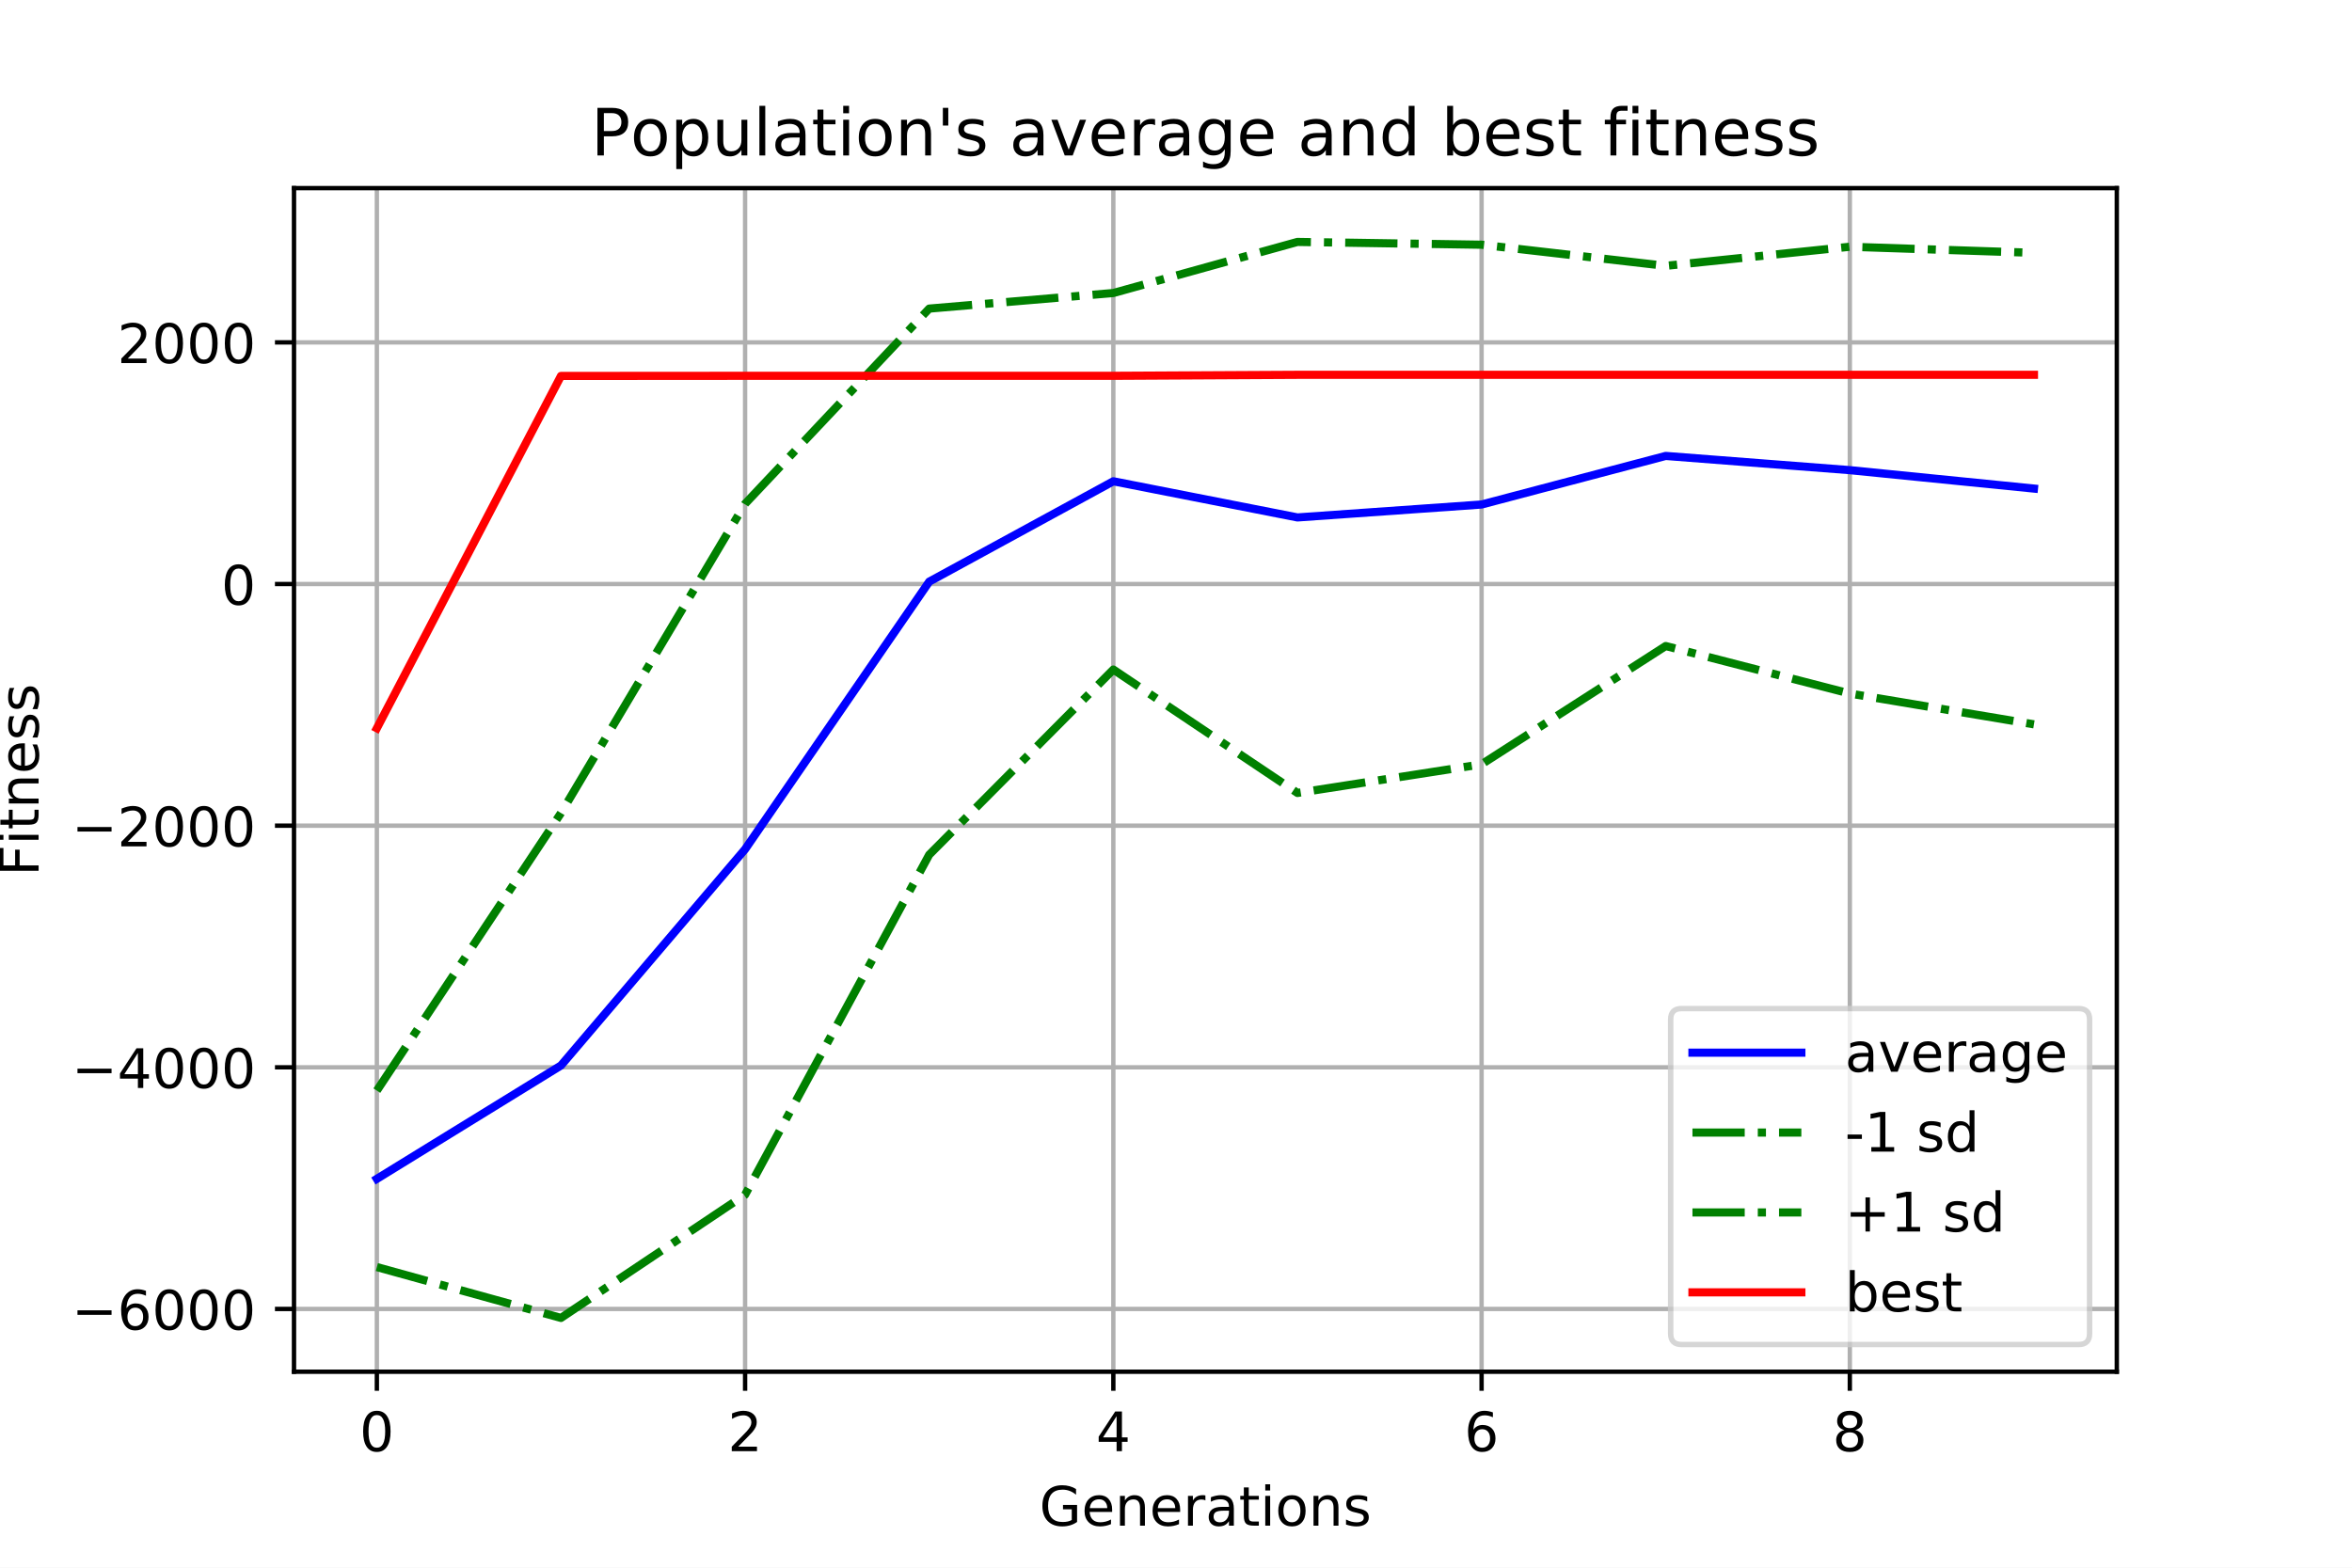
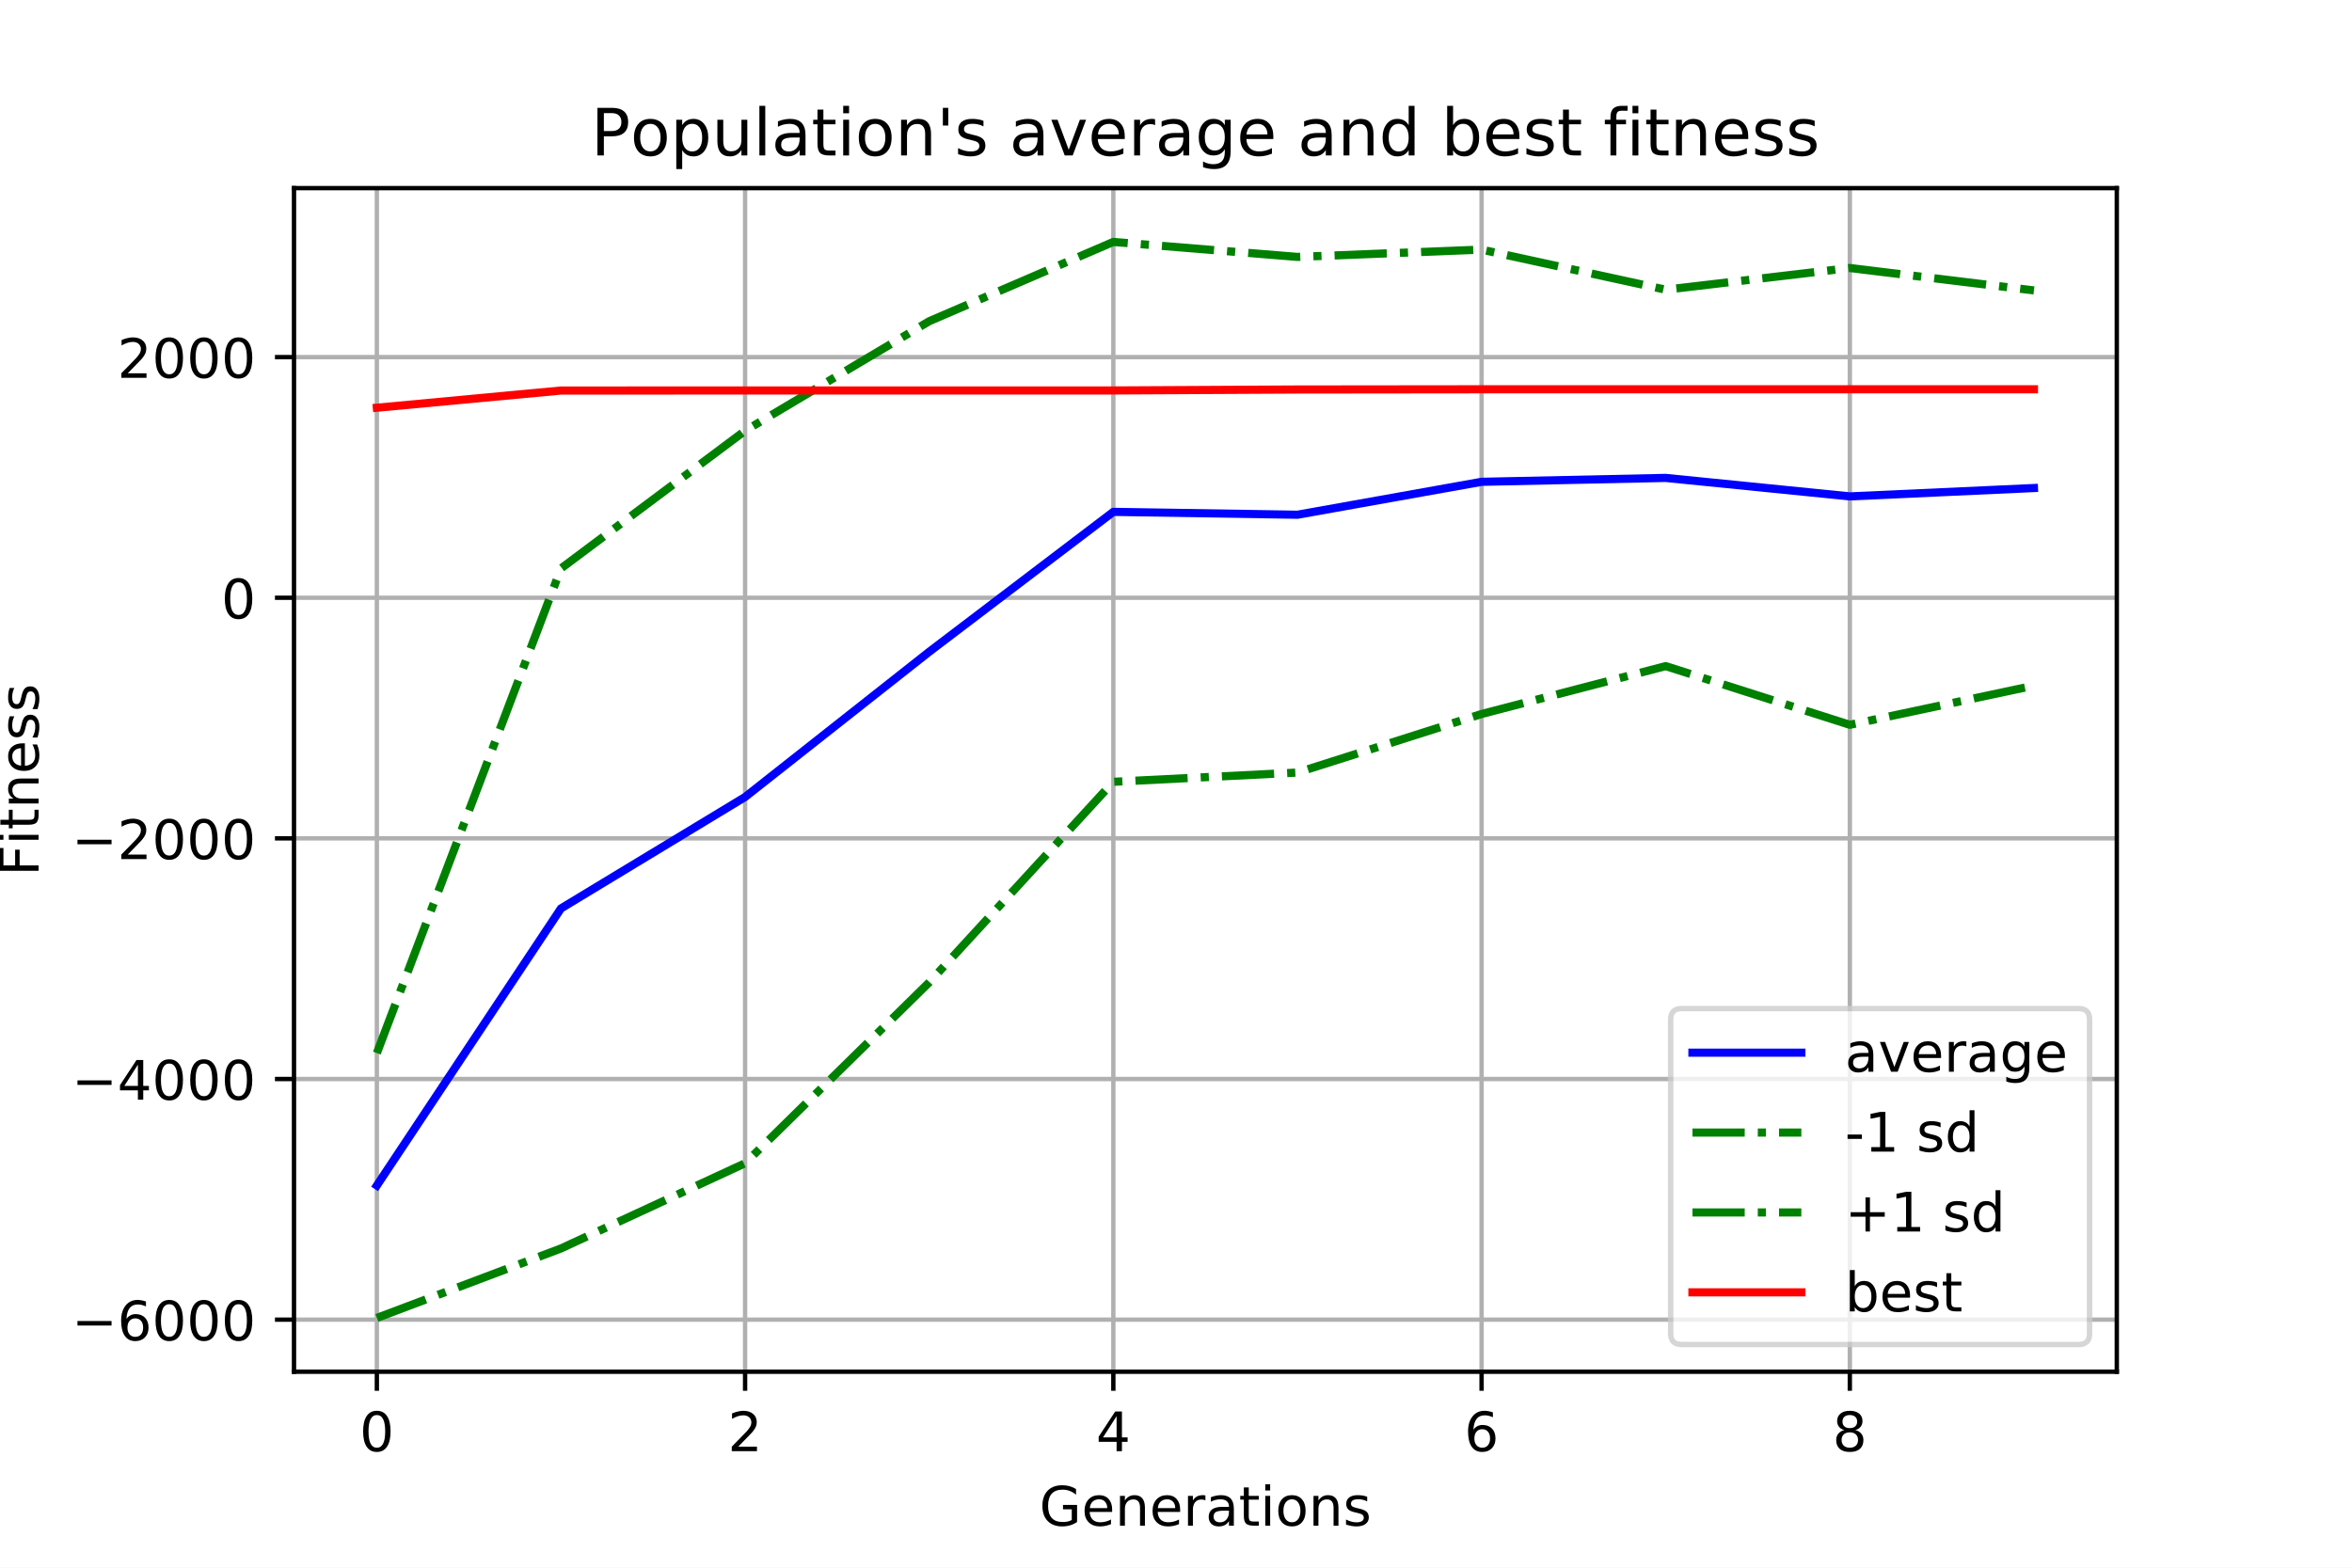
<svg xmlns="http://www.w3.org/2000/svg" xmlns:xlink="http://www.w3.org/1999/xlink" height="288pt" version="1.1" viewBox="0 0 432 288" width="432pt">
  <defs>
    <style type="text/css">
*{stroke-linecap:butt;stroke-linejoin:round;}
  </style>
  </defs>
  <g id="figure_1">
    <g id="patch_1">
      <path d="M 0 288  L 432 288  L 432 0  L 0 0  z " style="fill:#ffffff;" />
    </g>
    <g id="axes_1">
      <g id="patch_2">
        <path d="M 54 252  L 388.8 252  L 388.8 34.56  L 54 34.56  z " style="fill:#ffffff;" />
      </g>
      <g id="matplotlib.axis_1">
        <g id="xtick_1">
          <g id="line2d_1">
-             <path clip-path="url(#pffcc5af606)" d="M 69.218 252  L 69.218 34.56  " style="fill:none;stroke:#b0b0b0;stroke-linecap:square;stroke-width:0.8;" />
+             <path clip-path="url(#ped96dda144)" d="M 69.218 252  L 69.218 34.56  " style="fill:none;stroke:#b0b0b0;stroke-linecap:square;stroke-width:0.8;" />
          </g>
          <g id="line2d_2">
            <defs>
-               <path d="M 0 0  L 0 3.5  " id="mac4a4678a1" style="stroke:#000000;stroke-width:0.8;" />
-             </defs>
-             <g>
-               <use style="stroke:#000000;stroke-width:0.8;" x="69.218" xlink:href="#mac4a4678a1" y="252" />
+               <path d="M 0 0  L 0 3.5  " id="mee5968c469" style="stroke:#000000;stroke-width:0.8;" />
+             </defs>
+             <g>
+               <use style="stroke:#000000;stroke-width:0.8;" x="69.218" xlink:href="#mee5968c469" y="252" />
            </g>
          </g>
          <g id="text_1">
            <defs>
              <path d="M 31.781 66.406  Q 24.172 66.406 20.328 58.906  Q 16.5 51.422 16.5 36.375  Q 16.5 21.391 20.328 13.891  Q 24.172 6.391 31.781 6.391  Q 39.453 6.391 43.281 13.891  Q 47.125 21.391 47.125 36.375  Q 47.125 51.422 43.281 58.906  Q 39.453 66.406 31.781 66.406  z M 31.781 74.219  Q 44.047 74.219 50.516 64.516  Q 56.984 54.828 56.984 36.375  Q 56.984 17.969 50.516 8.266  Q 44.047 -1.422 31.781 -1.422  Q 19.531 -1.422 13.062 8.266  Q 6.594 17.969 6.594 36.375  Q 6.594 54.828 13.062 64.516  Q 19.531 74.219 31.781 74.219  z " id="DejaVuSans-30" />
            </defs>
            <g transform="translate(66.03693 266.5984)scale(0.1 -0.1)">
              <use xlink:href="#DejaVuSans-30" />
            </g>
          </g>
        </g>
        <g id="xtick_2">
          <g id="line2d_3">
-             <path clip-path="url(#pffcc5af606)" d="M 136.855 252  L 136.855 34.56  " style="fill:none;stroke:#b0b0b0;stroke-linecap:square;stroke-width:0.8;" />
+             <path clip-path="url(#ped96dda144)" d="M 136.855 252  L 136.855 34.56  " style="fill:none;stroke:#b0b0b0;stroke-linecap:square;stroke-width:0.8;" />
          </g>
          <g id="line2d_4">
            <g>
-               <use style="stroke:#000000;stroke-width:0.8;" x="136.855" xlink:href="#mac4a4678a1" y="252" />
+               <use style="stroke:#000000;stroke-width:0.8;" x="136.855" xlink:href="#mee5968c469" y="252" />
            </g>
          </g>
          <g id="text_2">
            <defs>
              <path d="M 19.188 8.297  L 53.609 8.297  L 53.609 0  L 7.328 0  L 7.328 8.297  Q 12.938 14.109 22.625 23.891  Q 32.328 33.688 34.812 36.531  Q 39.547 41.844 41.422 45.531  Q 43.312 49.219 43.312 52.781  Q 43.312 58.594 39.234 62.25  Q 35.156 65.922 28.609 65.922  Q 23.969 65.922 18.812 64.312  Q 13.672 62.703 7.812 59.422  L 7.812 69.391  Q 13.766 71.781 18.938 73  Q 24.125 74.219 28.422 74.219  Q 39.75 74.219 46.484 68.547  Q 53.219 62.891 53.219 53.422  Q 53.219 48.922 51.531 44.891  Q 49.859 40.875 45.406 35.406  Q 44.188 33.984 37.641 27.219  Q 31.109 20.453 19.188 8.297  z " id="DejaVuSans-32" />
            </defs>
            <g transform="translate(133.6733 266.5984)scale(0.1 -0.1)">
              <use xlink:href="#DejaVuSans-32" />
            </g>
          </g>
        </g>
        <g id="xtick_3">
          <g id="line2d_5">
-             <path clip-path="url(#pffcc5af606)" d="M 204.491 252  L 204.491 34.56  " style="fill:none;stroke:#b0b0b0;stroke-linecap:square;stroke-width:0.8;" />
+             <path clip-path="url(#ped96dda144)" d="M 204.491 252  L 204.491 34.56  " style="fill:none;stroke:#b0b0b0;stroke-linecap:square;stroke-width:0.8;" />
          </g>
          <g id="line2d_6">
            <g>
-               <use style="stroke:#000000;stroke-width:0.8;" x="204.491" xlink:href="#mac4a4678a1" y="252" />
+               <use style="stroke:#000000;stroke-width:0.8;" x="204.491" xlink:href="#mee5968c469" y="252" />
            </g>
          </g>
          <g id="text_3">
            <defs>
              <path d="M 37.797 64.312  L 12.891 25.391  L 37.797 25.391  z M 35.203 72.906  L 47.609 72.906  L 47.609 25.391  L 58.016 25.391  L 58.016 17.188  L 47.609 17.188  L 47.609 0  L 37.797 0  L 37.797 17.188  L 4.891 17.188  L 4.891 26.703  z " id="DejaVuSans-34" />
            </defs>
            <g transform="translate(201.3097 266.5984)scale(0.1 -0.1)">
              <use xlink:href="#DejaVuSans-34" />
            </g>
          </g>
        </g>
        <g id="xtick_4">
          <g id="line2d_7">
-             <path clip-path="url(#pffcc5af606)" d="M 272.127 252  L 272.127 34.56  " style="fill:none;stroke:#b0b0b0;stroke-linecap:square;stroke-width:0.8;" />
+             <path clip-path="url(#ped96dda144)" d="M 272.127 252  L 272.127 34.56  " style="fill:none;stroke:#b0b0b0;stroke-linecap:square;stroke-width:0.8;" />
          </g>
          <g id="line2d_8">
            <g>
-               <use style="stroke:#000000;stroke-width:0.8;" x="272.127" xlink:href="#mac4a4678a1" y="252" />
+               <use style="stroke:#000000;stroke-width:0.8;" x="272.127" xlink:href="#mee5968c469" y="252" />
            </g>
          </g>
          <g id="text_4">
            <defs>
              <path d="M 33.016 40.375  Q 26.375 40.375 22.484 35.828  Q 18.609 31.297 18.609 23.391  Q 18.609 15.531 22.484 10.953  Q 26.375 6.391 33.016 6.391  Q 39.656 6.391 43.531 10.953  Q 47.406 15.531 47.406 23.391  Q 47.406 31.297 43.531 35.828  Q 39.656 40.375 33.016 40.375  z M 52.594 71.297  L 52.594 62.312  Q 48.875 64.062 45.094 64.984  Q 41.312 65.922 37.594 65.922  Q 27.828 65.922 22.672 59.328  Q 17.531 52.734 16.797 39.406  Q 19.672 43.656 24.016 45.922  Q 28.375 48.188 33.594 48.188  Q 44.578 48.188 50.953 41.516  Q 57.328 34.859 57.328 23.391  Q 57.328 12.156 50.688 5.359  Q 44.047 -1.422 33.016 -1.422  Q 20.359 -1.422 13.672 8.266  Q 6.984 17.969 6.984 36.375  Q 6.984 53.656 15.188 63.938  Q 23.391 74.219 37.203 74.219  Q 40.922 74.219 44.703 73.484  Q 48.484 72.75 52.594 71.297  z " id="DejaVuSans-36" />
            </defs>
            <g transform="translate(268.946 266.5984)scale(0.1 -0.1)">
              <use xlink:href="#DejaVuSans-36" />
            </g>
          </g>
        </g>
        <g id="xtick_5">
          <g id="line2d_9">
-             <path clip-path="url(#pffcc5af606)" d="M 339.764 252  L 339.764 34.56  " style="fill:none;stroke:#b0b0b0;stroke-linecap:square;stroke-width:0.8;" />
+             <path clip-path="url(#ped96dda144)" d="M 339.764 252  L 339.764 34.56  " style="fill:none;stroke:#b0b0b0;stroke-linecap:square;stroke-width:0.8;" />
          </g>
          <g id="line2d_10">
            <g>
-               <use style="stroke:#000000;stroke-width:0.8;" x="339.764" xlink:href="#mac4a4678a1" y="252" />
+               <use style="stroke:#000000;stroke-width:0.8;" x="339.764" xlink:href="#mee5968c469" y="252" />
            </g>
          </g>
          <g id="text_5">
            <defs>
              <path d="M 31.781 34.625  Q 24.75 34.625 20.719 30.859  Q 16.703 27.094 16.703 20.516  Q 16.703 13.922 20.719 10.156  Q 24.75 6.391 31.781 6.391  Q 38.812 6.391 42.859 10.172  Q 46.922 13.969 46.922 20.516  Q 46.922 27.094 42.891 30.859  Q 38.875 34.625 31.781 34.625  z M 21.922 38.812  Q 15.578 40.375 12.031 44.719  Q 8.5 49.078 8.5 55.328  Q 8.5 64.062 14.719 69.141  Q 20.953 74.219 31.781 74.219  Q 42.672 74.219 48.875 69.141  Q 55.078 64.062 55.078 55.328  Q 55.078 49.078 51.531 44.719  Q 48 40.375 41.703 38.812  Q 48.828 37.156 52.797 32.312  Q 56.781 27.484 56.781 20.516  Q 56.781 9.906 50.312 4.234  Q 43.844 -1.422 31.781 -1.422  Q 19.734 -1.422 13.25 4.234  Q 6.781 9.906 6.781 20.516  Q 6.781 27.484 10.781 32.312  Q 14.797 37.156 21.922 38.812  z M 18.312 54.391  Q 18.312 48.734 21.844 45.562  Q 25.391 42.391 31.781 42.391  Q 38.141 42.391 41.719 45.562  Q 45.312 48.734 45.312 54.391  Q 45.312 60.062 41.719 63.234  Q 38.141 66.406 31.781 66.406  Q 25.391 66.406 21.844 63.234  Q 18.312 60.062 18.312 54.391  z " id="DejaVuSans-38" />
            </defs>
            <g transform="translate(336.5824 266.5984)scale(0.1 -0.1)">
              <use xlink:href="#DejaVuSans-38" />
            </g>
          </g>
        </g>
        <g id="text_6">
          <defs>
            <path d="M 59.516 10.406  L 59.516 29.984  L 43.406 29.984  L 43.406 38.094  L 69.281 38.094  L 69.281 6.781  Q 63.578 2.734 56.688 0.656  Q 49.812 -1.422 42 -1.422  Q 24.906 -1.422 15.25 8.562  Q 5.609 18.562 5.609 36.375  Q 5.609 54.25 15.25 64.234  Q 24.906 74.219 42 74.219  Q 49.125 74.219 55.547 72.453  Q 61.969 70.703 67.391 67.281  L 67.391 56.781  Q 61.922 61.422 55.766 63.766  Q 49.609 66.109 42.828 66.109  Q 29.438 66.109 22.719 58.641  Q 16.016 51.172 16.016 36.375  Q 16.016 21.625 22.719 14.156  Q 29.438 6.688 42.828 6.688  Q 48.047 6.688 52.141 7.594  Q 56.25 8.5 59.516 10.406  z " id="DejaVuSans-47" />
            <path d="M 56.203 29.594  L 56.203 25.203  L 14.891 25.203  Q 15.484 15.922 20.484 11.062  Q 25.484 6.203 34.422 6.203  Q 39.594 6.203 44.453 7.469  Q 49.312 8.734 54.109 11.281  L 54.109 2.781  Q 49.266 0.734 44.188 -0.344  Q 39.109 -1.422 33.891 -1.422  Q 20.797 -1.422 13.156 6.188  Q 5.516 13.812 5.516 26.812  Q 5.516 40.234 12.766 48.109  Q 20.016 56 32.328 56  Q 43.359 56 49.781 48.891  Q 56.203 41.797 56.203 29.594  z M 47.219 32.234  Q 47.125 39.594 43.094 43.984  Q 39.062 48.391 32.422 48.391  Q 24.906 48.391 20.391 44.141  Q 15.875 39.891 15.188 32.172  z " id="DejaVuSans-65" />
            <path d="M 54.891 33.016  L 54.891 0  L 45.906 0  L 45.906 32.719  Q 45.906 40.484 42.875 44.328  Q 39.844 48.188 33.797 48.188  Q 26.516 48.188 22.312 43.547  Q 18.109 38.922 18.109 30.906  L 18.109 0  L 9.078 0  L 9.078 54.688  L 18.109 54.688  L 18.109 46.188  Q 21.344 51.125 25.703 53.562  Q 30.078 56 35.797 56  Q 45.219 56 50.047 50.172  Q 54.891 44.344 54.891 33.016  z " id="DejaVuSans-6e" />
            <path d="M 41.109 46.297  Q 39.594 47.172 37.812 47.578  Q 36.031 48 33.891 48  Q 26.266 48 22.188 43.047  Q 18.109 38.094 18.109 28.812  L 18.109 0  L 9.078 0  L 9.078 54.688  L 18.109 54.688  L 18.109 46.188  Q 20.953 51.172 25.484 53.578  Q 30.031 56 36.531 56  Q 37.453 56 38.578 55.875  Q 39.703 55.766 41.062 55.516  z " id="DejaVuSans-72" />
            <path d="M 34.281 27.484  Q 23.391 27.484 19.188 25  Q 14.984 22.516 14.984 16.5  Q 14.984 11.719 18.141 8.906  Q 21.297 6.109 26.703 6.109  Q 34.188 6.109 38.703 11.406  Q 43.219 16.703 43.219 25.484  L 43.219 27.484  z M 52.203 31.203  L 52.203 0  L 43.219 0  L 43.219 8.297  Q 40.141 3.328 35.547 0.953  Q 30.953 -1.422 24.312 -1.422  Q 15.922 -1.422 10.953 3.297  Q 6 8.016 6 15.922  Q 6 25.141 12.172 29.828  Q 18.359 34.516 30.609 34.516  L 43.219 34.516  L 43.219 35.406  Q 43.219 41.609 39.141 45  Q 35.062 48.391 27.688 48.391  Q 23 48.391 18.547 47.266  Q 14.109 46.141 10.016 43.891  L 10.016 52.203  Q 14.938 54.109 19.578 55.047  Q 24.219 56 28.609 56  Q 40.484 56 46.344 49.844  Q 52.203 43.703 52.203 31.203  z " id="DejaVuSans-61" />
            <path d="M 18.312 70.219  L 18.312 54.688  L 36.812 54.688  L 36.812 47.703  L 18.312 47.703  L 18.312 18.016  Q 18.312 11.328 20.141 9.422  Q 21.969 7.516 27.594 7.516  L 36.812 7.516  L 36.812 0  L 27.594 0  Q 17.188 0 13.234 3.875  Q 9.281 7.766 9.281 18.016  L 9.281 47.703  L 2.688 47.703  L 2.688 54.688  L 9.281 54.688  L 9.281 70.219  z " id="DejaVuSans-74" />
            <path d="M 9.422 54.688  L 18.406 54.688  L 18.406 0  L 9.422 0  z M 9.422 75.984  L 18.406 75.984  L 18.406 64.594  L 9.422 64.594  z " id="DejaVuSans-69" />
            <path d="M 30.609 48.391  Q 23.391 48.391 19.188 42.75  Q 14.984 37.109 14.984 27.297  Q 14.984 17.484 19.156 11.844  Q 23.344 6.203 30.609 6.203  Q 37.797 6.203 41.984 11.859  Q 46.188 17.531 46.188 27.297  Q 46.188 37.016 41.984 42.703  Q 37.797 48.391 30.609 48.391  z M 30.609 56  Q 42.328 56 49.016 48.375  Q 55.719 40.766 55.719 27.297  Q 55.719 13.875 49.016 6.219  Q 42.328 -1.422 30.609 -1.422  Q 18.844 -1.422 12.172 6.219  Q 5.516 13.875 5.516 27.297  Q 5.516 40.766 12.172 48.375  Q 18.844 56 30.609 56  z " id="DejaVuSans-6f" />
            <path d="M 44.281 53.078  L 44.281 44.578  Q 40.484 46.531 36.375 47.5  Q 32.281 48.484 27.875 48.484  Q 21.188 48.484 17.844 46.438  Q 14.5 44.391 14.5 40.281  Q 14.5 37.156 16.891 35.375  Q 19.281 33.594 26.516 31.984  L 29.594 31.297  Q 39.156 29.25 43.188 25.516  Q 47.219 21.781 47.219 15.094  Q 47.219 7.469 41.188 3.016  Q 35.156 -1.422 24.609 -1.422  Q 20.219 -1.422 15.453 -0.562  Q 10.688 0.297 5.422 2  L 5.422 11.281  Q 10.406 8.688 15.234 7.391  Q 20.062 6.109 24.812 6.109  Q 31.156 6.109 34.562 8.281  Q 37.984 10.453 37.984 14.406  Q 37.984 18.062 35.516 20.016  Q 33.062 21.969 24.703 23.781  L 21.578 24.516  Q 13.234 26.266 9.516 29.906  Q 5.812 33.547 5.812 39.891  Q 5.812 47.609 11.281 51.797  Q 16.75 56 26.812 56  Q 31.781 56 36.172 55.266  Q 40.578 54.547 44.281 53.078  z " id="DejaVuSans-73" />
          </defs>
          <g transform="translate(190.9023 280.2766)scale(0.1 -0.1)">
            <use xlink:href="#DejaVuSans-47" />
            <use x="77.49" xlink:href="#DejaVuSans-65" />
            <use x="139.014" xlink:href="#DejaVuSans-6e" />
            <use x="202.393" xlink:href="#DejaVuSans-65" />
            <use x="263.916" xlink:href="#DejaVuSans-72" />
            <use x="305.029" xlink:href="#DejaVuSans-61" />
            <use x="366.309" xlink:href="#DejaVuSans-74" />
            <use x="405.518" xlink:href="#DejaVuSans-69" />
            <use x="433.301" xlink:href="#DejaVuSans-6f" />
            <use x="494.482" xlink:href="#DejaVuSans-6e" />
            <use x="557.861" xlink:href="#DejaVuSans-73" />
          </g>
        </g>
      </g>
      <g id="matplotlib.axis_2">
        <g id="ytick_1">
          <g id="line2d_11">
-             <path clip-path="url(#pffcc5af606)" d="M 54 240.469  L 388.8 240.469  " style="fill:none;stroke:#b0b0b0;stroke-linecap:square;stroke-width:0.8;" />
+             <path clip-path="url(#ped96dda144)" d="M 54 242.435  L 388.8 242.435  " style="fill:none;stroke:#b0b0b0;stroke-linecap:square;stroke-width:0.8;" />
          </g>
          <g id="line2d_12">
            <defs>
-               <path d="M 0 0  L -3.5 0  " id="m76052aff57" style="stroke:#000000;stroke-width:0.8;" />
-             </defs>
-             <g>
-               <use style="stroke:#000000;stroke-width:0.8;" x="54" xlink:href="#m76052aff57" y="240.469" />
+               <path d="M 0 0  L -3.5 0  " id="m0a914fc0c6" style="stroke:#000000;stroke-width:0.8;" />
+             </defs>
+             <g>
+               <use style="stroke:#000000;stroke-width:0.8;" x="54" xlink:href="#m0a914fc0c6" y="242.435" />
            </g>
          </g>
          <g id="text_7">
            <defs>
              <path d="M 10.594 35.5  L 73.188 35.5  L 73.188 27.203  L 10.594 27.203  z " id="DejaVuSans-2212" />
            </defs>
-             <g transform="translate(13.17031 244.2683)scale(0.1 -0.1)">
+             <g transform="translate(13.17031 246.2339)scale(0.1 -0.1)">
              <use xlink:href="#DejaVuSans-2212" />
              <use x="83.789" xlink:href="#DejaVuSans-36" />
              <use x="147.412" xlink:href="#DejaVuSans-30" />
              <use x="211.035" xlink:href="#DejaVuSans-30" />
              <use x="274.658" xlink:href="#DejaVuSans-30" />
            </g>
          </g>
        </g>
        <g id="ytick_2">
          <g id="line2d_13">
-             <path clip-path="url(#pffcc5af606)" d="M 54 196.076  L 388.8 196.076  " style="fill:none;stroke:#b0b0b0;stroke-linecap:square;stroke-width:0.8;" />
+             <path clip-path="url(#ped96dda144)" d="M 54 198.227  L 388.8 198.227  " style="fill:none;stroke:#b0b0b0;stroke-linecap:square;stroke-width:0.8;" />
          </g>
          <g id="line2d_14">
            <g>
-               <use style="stroke:#000000;stroke-width:0.8;" x="54" xlink:href="#m76052aff57" y="196.076" />
+               <use style="stroke:#000000;stroke-width:0.8;" x="54" xlink:href="#m0a914fc0c6" y="198.227" />
            </g>
          </g>
          <g id="text_8">
-             <g transform="translate(13.17031 199.8755)scale(0.1 -0.1)">
+             <g transform="translate(13.17031 202.0262)scale(0.1 -0.1)">
              <use xlink:href="#DejaVuSans-2212" />
              <use x="83.789" xlink:href="#DejaVuSans-34" />
              <use x="147.412" xlink:href="#DejaVuSans-30" />
              <use x="211.035" xlink:href="#DejaVuSans-30" />
              <use x="274.658" xlink:href="#DejaVuSans-30" />
            </g>
          </g>
        </g>
        <g id="ytick_3">
          <g id="line2d_15">
-             <path clip-path="url(#pffcc5af606)" d="M 54 151.684  L 388.8 151.684  " style="fill:none;stroke:#b0b0b0;stroke-linecap:square;stroke-width:0.8;" />
+             <path clip-path="url(#ped96dda144)" d="M 54 154.019  L 388.8 154.019  " style="fill:none;stroke:#b0b0b0;stroke-linecap:square;stroke-width:0.8;" />
          </g>
          <g id="line2d_16">
            <g>
-               <use style="stroke:#000000;stroke-width:0.8;" x="54" xlink:href="#m76052aff57" y="151.684" />
+               <use style="stroke:#000000;stroke-width:0.8;" x="54" xlink:href="#m0a914fc0c6" y="154.019" />
            </g>
          </g>
          <g id="text_9">
-             <g transform="translate(13.17031 155.4828)scale(0.1 -0.1)">
+             <g transform="translate(13.17031 157.8185)scale(0.1 -0.1)">
              <use xlink:href="#DejaVuSans-2212" />
              <use x="83.789" xlink:href="#DejaVuSans-32" />
              <use x="147.412" xlink:href="#DejaVuSans-30" />
              <use x="211.035" xlink:href="#DejaVuSans-30" />
              <use x="274.658" xlink:href="#DejaVuSans-30" />
            </g>
          </g>
        </g>
        <g id="ytick_4">
          <g id="line2d_17">
-             <path clip-path="url(#pffcc5af606)" d="M 54 107.291  L 388.8 107.291  " style="fill:none;stroke:#b0b0b0;stroke-linecap:square;stroke-width:0.8;" />
+             <path clip-path="url(#ped96dda144)" d="M 54 109.812  L 388.8 109.812  " style="fill:none;stroke:#b0b0b0;stroke-linecap:square;stroke-width:0.8;" />
          </g>
          <g id="line2d_18">
            <g>
-               <use style="stroke:#000000;stroke-width:0.8;" x="54" xlink:href="#m76052aff57" y="107.291" />
+               <use style="stroke:#000000;stroke-width:0.8;" x="54" xlink:href="#m0a914fc0c6" y="109.812" />
            </g>
          </g>
          <g id="text_10">
-             <g transform="translate(40.6375 111.09)scale(0.1 -0.1)">
+             <g transform="translate(40.6375 113.6109)scale(0.1 -0.1)">
              <use xlink:href="#DejaVuSans-30" />
            </g>
          </g>
        </g>
        <g id="ytick_5">
          <g id="line2d_19">
-             <path clip-path="url(#pffcc5af606)" d="M 54 62.898  L 388.8 62.898  " style="fill:none;stroke:#b0b0b0;stroke-linecap:square;stroke-width:0.8;" />
+             <path clip-path="url(#ped96dda144)" d="M 54 65.604  L 388.8 65.604  " style="fill:none;stroke:#b0b0b0;stroke-linecap:square;stroke-width:0.8;" />
          </g>
          <g id="line2d_20">
            <g>
-               <use style="stroke:#000000;stroke-width:0.8;" x="54" xlink:href="#m76052aff57" y="62.898" />
+               <use style="stroke:#000000;stroke-width:0.8;" x="54" xlink:href="#m0a914fc0c6" y="65.604" />
            </g>
          </g>
          <g id="text_11">
-             <g transform="translate(21.55 66.6972)scale(0.1 -0.1)">
+             <g transform="translate(21.55 69.40323)scale(0.1 -0.1)">
              <use xlink:href="#DejaVuSans-32" />
              <use x="63.623" xlink:href="#DejaVuSans-30" />
              <use x="127.246" xlink:href="#DejaVuSans-30" />
              <use x="190.869" xlink:href="#DejaVuSans-30" />
            </g>
          </g>
        </g>
        <g id="text_12">
          <defs>
            <path d="M 9.812 72.906  L 51.703 72.906  L 51.703 64.594  L 19.672 64.594  L 19.672 43.109  L 48.578 43.109  L 48.578 34.812  L 19.672 34.812  L 19.672 0  L 9.812 0  z " id="DejaVuSans-46" />
          </defs>
          <g transform="translate(7.090625 160.9542)rotate(-90)scale(0.1 -0.1)">
            <use xlink:href="#DejaVuSans-46" />
            <use x="57.41" xlink:href="#DejaVuSans-69" />
            <use x="85.193" xlink:href="#DejaVuSans-74" />
            <use x="124.402" xlink:href="#DejaVuSans-6e" />
            <use x="187.781" xlink:href="#DejaVuSans-65" />
            <use x="249.305" xlink:href="#DejaVuSans-73" />
            <use x="301.404" xlink:href="#DejaVuSans-73" />
          </g>
        </g>
      </g>
      <g id="line2d_21">
-         <path clip-path="url(#pffcc5af606)" d="M 69.218 216.566  L 103.036 195.742  L 136.855 156.012  L 170.673 106.855  L 204.491 88.416  L 238.309 95.059  L 272.127 92.684  L 305.945 83.759  L 339.764 86.371  L 373.582 89.757  " style="fill:none;stroke:#0000ff;stroke-linecap:square;stroke-width:1.5;" />
+         <path clip-path="url(#ped96dda144)" d="M 69.218 217.79  L 103.036 166.89  L 136.855 146.415  L 170.673 119.739  L 204.491 94.034  L 238.309 94.563  L 272.127 88.513  L 305.945 87.797  L 339.764 91.193  L 373.582 89.656  " style="fill:none;stroke:#0000ff;stroke-linecap:square;stroke-width:1.5;" />
      </g>
      <g id="line2d_22">
-         <path clip-path="url(#pffcc5af606)" d="M 69.218 232.774  L 103.036 242.116  L 136.855 219.479  L 170.673 157.018  L 204.491 123.002  L 238.309 145.674  L 272.127 140.41  L 305.945 118.682  L 339.764 127.412  L 373.582 133.07  " style="fill:none;stroke:#008000;stroke-dasharray:9.6,2.4,1.5,2.4;stroke-dashoffset:0;stroke-width:1.5;" />
+         <path clip-path="url(#ped96dda144)" d="M 69.218 242.116  L 103.036 229.353  L 136.855 213.701  L 170.673 180.47  L 204.491 143.625  L 238.309 141.927  L 272.127 131.17  L 305.945 122.372  L 339.764 133.152  L 373.582 125.96  " style="fill:none;stroke:#008000;stroke-dasharray:9.6,2.4,1.5,2.4;stroke-dashoffset:0;stroke-width:1.5;" />
      </g>
      <g id="line2d_23">
-         <path clip-path="url(#pffcc5af606)" d="M 69.218 200.358  L 103.036 149.368  L 136.855 92.545  L 170.673 56.692  L 204.491 53.829  L 238.309 44.444  L 272.127 44.957  L 305.945 48.837  L 339.764 45.33  L 373.582 46.444  " style="fill:none;stroke:#008000;stroke-dasharray:9.6,2.4,1.5,2.4;stroke-dashoffset:0;stroke-width:1.5;" />
+         <path clip-path="url(#ped96dda144)" d="M 69.218 193.463  L 103.036 104.427  L 136.855 79.13  L 170.673 59.009  L 204.491 44.444  L 238.309 47.198  L 272.127 45.856  L 305.945 53.221  L 339.764 49.233  L 373.582 53.353  " style="fill:none;stroke:#008000;stroke-dasharray:9.6,2.4,1.5,2.4;stroke-dashoffset:0;stroke-width:1.5;" />
      </g>
      <g id="line2d_24">
-         <path clip-path="url(#pffcc5af606)" d="M 69.218 133.789  L 103.036 69.065  L 136.855 69.042  L 170.673 69.042  L 204.491 69.042  L 238.309 68.859  L 272.127 68.859  L 305.945 68.859  L 339.764 68.859  L 373.582 68.859  " style="fill:none;stroke:#ff0000;stroke-linecap:square;stroke-width:1.5;" />
+         <path clip-path="url(#ped96dda144)" d="M 69.218 74.904  L 103.036 71.745  L 136.855 71.736  L 170.673 71.736  L 204.491 71.732  L 238.309 71.555  L 272.127 71.518  L 305.945 71.518  L 339.764 71.518  L 373.582 71.518  " style="fill:none;stroke:#ff0000;stroke-linecap:square;stroke-width:1.5;" />
      </g>
      <g id="patch_3">
        <path d="M 54 252  L 54 34.56  " style="fill:none;stroke:#000000;stroke-linecap:square;stroke-linejoin:miter;stroke-width:0.8;" />
      </g>
      <g id="patch_4">
        <path d="M 388.8 252  L 388.8 34.56  " style="fill:none;stroke:#000000;stroke-linecap:square;stroke-linejoin:miter;stroke-width:0.8;" />
      </g>
      <g id="patch_5">
        <path d="M 54 252  L 388.8 252  " style="fill:none;stroke:#000000;stroke-linecap:square;stroke-linejoin:miter;stroke-width:0.8;" />
      </g>
      <g id="patch_6">
        <path d="M 54 34.56  L 388.8 34.56  " style="fill:none;stroke:#000000;stroke-linecap:square;stroke-linejoin:miter;stroke-width:0.8;" />
      </g>
      <g id="text_13">
        <defs>
          <path d="M 19.672 64.797  L 19.672 37.406  L 32.078 37.406  Q 38.969 37.406 42.719 40.969  Q 46.484 44.531 46.484 51.125  Q 46.484 57.672 42.719 61.234  Q 38.969 64.797 32.078 64.797  z M 9.812 72.906  L 32.078 72.906  Q 44.344 72.906 50.609 67.359  Q 56.891 61.812 56.891 51.125  Q 56.891 40.328 50.609 34.812  Q 44.344 29.297 32.078 29.297  L 19.672 29.297  L 19.672 0  L 9.812 0  z " id="DejaVuSans-50" />
          <path d="M 18.109 8.203  L 18.109 -20.797  L 9.078 -20.797  L 9.078 54.688  L 18.109 54.688  L 18.109 46.391  Q 20.953 51.266 25.266 53.625  Q 29.594 56 35.594 56  Q 45.562 56 51.781 48.094  Q 58.016 40.188 58.016 27.297  Q 58.016 14.406 51.781 6.484  Q 45.562 -1.422 35.594 -1.422  Q 29.594 -1.422 25.266 0.953  Q 20.953 3.328 18.109 8.203  z M 48.688 27.297  Q 48.688 37.203 44.609 42.844  Q 40.531 48.484 33.406 48.484  Q 26.266 48.484 22.188 42.844  Q 18.109 37.203 18.109 27.297  Q 18.109 17.391 22.188 11.75  Q 26.266 6.109 33.406 6.109  Q 40.531 6.109 44.609 11.75  Q 48.688 17.391 48.688 27.297  z " id="DejaVuSans-70" />
          <path d="M 8.5 21.578  L 8.5 54.688  L 17.484 54.688  L 17.484 21.922  Q 17.484 14.156 20.5 10.266  Q 23.531 6.391 29.594 6.391  Q 36.859 6.391 41.078 11.031  Q 45.312 15.672 45.312 23.688  L 45.312 54.688  L 54.297 54.688  L 54.297 0  L 45.312 0  L 45.312 8.406  Q 42.047 3.422 37.719 1  Q 33.406 -1.422 27.688 -1.422  Q 18.266 -1.422 13.375 4.438  Q 8.5 10.297 8.5 21.578  z M 31.109 56  z " id="DejaVuSans-75" />
          <path d="M 9.422 75.984  L 18.406 75.984  L 18.406 0  L 9.422 0  z " id="DejaVuSans-6c" />
          <path d="M 17.922 72.906  L 17.922 45.797  L 9.625 45.797  L 9.625 72.906  z " id="DejaVuSans-27" />
          <path id="DejaVuSans-20" />
          <path d="M 2.984 54.688  L 12.5 54.688  L 29.594 8.797  L 46.688 54.688  L 56.203 54.688  L 35.688 0  L 23.484 0  z " id="DejaVuSans-76" />
          <path d="M 45.406 27.984  Q 45.406 37.75 41.375 43.109  Q 37.359 48.484 30.078 48.484  Q 22.859 48.484 18.828 43.109  Q 14.797 37.75 14.797 27.984  Q 14.797 18.266 18.828 12.891  Q 22.859 7.516 30.078 7.516  Q 37.359 7.516 41.375 12.891  Q 45.406 18.266 45.406 27.984  z M 54.391 6.781  Q 54.391 -7.172 48.188 -13.984  Q 42 -20.797 29.203 -20.797  Q 24.469 -20.797 20.266 -20.094  Q 16.062 -19.391 12.109 -17.922  L 12.109 -9.188  Q 16.062 -11.328 19.922 -12.344  Q 23.781 -13.375 27.781 -13.375  Q 36.625 -13.375 41.016 -8.766  Q 45.406 -4.156 45.406 5.172  L 45.406 9.625  Q 42.625 4.781 38.281 2.391  Q 33.938 0 27.875 0  Q 17.828 0 11.672 7.656  Q 5.516 15.328 5.516 27.984  Q 5.516 40.672 11.672 48.328  Q 17.828 56 27.875 56  Q 33.938 56 38.281 53.609  Q 42.625 51.219 45.406 46.391  L 45.406 54.688  L 54.391 54.688  z " id="DejaVuSans-67" />
          <path d="M 45.406 46.391  L 45.406 75.984  L 54.391 75.984  L 54.391 0  L 45.406 0  L 45.406 8.203  Q 42.578 3.328 38.25 0.953  Q 33.938 -1.422 27.875 -1.422  Q 17.969 -1.422 11.734 6.484  Q 5.516 14.406 5.516 27.297  Q 5.516 40.188 11.734 48.094  Q 17.969 56 27.875 56  Q 33.938 56 38.25 53.625  Q 42.578 51.266 45.406 46.391  z M 14.797 27.297  Q 14.797 17.391 18.875 11.75  Q 22.953 6.109 30.078 6.109  Q 37.203 6.109 41.297 11.75  Q 45.406 17.391 45.406 27.297  Q 45.406 37.203 41.297 42.844  Q 37.203 48.484 30.078 48.484  Q 22.953 48.484 18.875 42.844  Q 14.797 37.203 14.797 27.297  z " id="DejaVuSans-64" />
          <path d="M 48.688 27.297  Q 48.688 37.203 44.609 42.844  Q 40.531 48.484 33.406 48.484  Q 26.266 48.484 22.188 42.844  Q 18.109 37.203 18.109 27.297  Q 18.109 17.391 22.188 11.75  Q 26.266 6.109 33.406 6.109  Q 40.531 6.109 44.609 11.75  Q 48.688 17.391 48.688 27.297  z M 18.109 46.391  Q 20.953 51.266 25.266 53.625  Q 29.594 56 35.594 56  Q 45.562 56 51.781 48.094  Q 58.016 40.188 58.016 27.297  Q 58.016 14.406 51.781 6.484  Q 45.562 -1.422 35.594 -1.422  Q 29.594 -1.422 25.266 0.953  Q 20.953 3.328 18.109 8.203  L 18.109 0  L 9.078 0  L 9.078 75.984  L 18.109 75.984  z " id="DejaVuSans-62" />
          <path d="M 37.109 75.984  L 37.109 68.5  L 28.516 68.5  Q 23.688 68.5 21.797 66.547  Q 19.922 64.594 19.922 59.516  L 19.922 54.688  L 34.719 54.688  L 34.719 47.703  L 19.922 47.703  L 19.922 0  L 10.891 0  L 10.891 47.703  L 2.297 47.703  L 2.297 54.688  L 10.891 54.688  L 10.891 58.5  Q 10.891 67.625 15.141 71.797  Q 19.391 75.984 28.609 75.984  z " id="DejaVuSans-66" />
        </defs>
        <g transform="translate(108.555 28.56)scale(0.12 -0.12)">
          <use xlink:href="#DejaVuSans-50" />
          <use x="60.256" xlink:href="#DejaVuSans-6f" />
          <use x="121.438" xlink:href="#DejaVuSans-70" />
          <use x="184.914" xlink:href="#DejaVuSans-75" />
          <use x="248.293" xlink:href="#DejaVuSans-6c" />
          <use x="276.076" xlink:href="#DejaVuSans-61" />
          <use x="337.355" xlink:href="#DejaVuSans-74" />
          <use x="376.564" xlink:href="#DejaVuSans-69" />
          <use x="404.348" xlink:href="#DejaVuSans-6f" />
          <use x="465.529" xlink:href="#DejaVuSans-6e" />
          <use x="528.908" xlink:href="#DejaVuSans-27" />
          <use x="556.398" xlink:href="#DejaVuSans-73" />
          <use x="608.498" xlink:href="#DejaVuSans-20" />
          <use x="640.285" xlink:href="#DejaVuSans-61" />
          <use x="701.564" xlink:href="#DejaVuSans-76" />
          <use x="760.744" xlink:href="#DejaVuSans-65" />
          <use x="822.268" xlink:href="#DejaVuSans-72" />
          <use x="863.381" xlink:href="#DejaVuSans-61" />
          <use x="924.66" xlink:href="#DejaVuSans-67" />
          <use x="988.137" xlink:href="#DejaVuSans-65" />
          <use x="1049.66" xlink:href="#DejaVuSans-20" />
          <use x="1081.447" xlink:href="#DejaVuSans-61" />
          <use x="1142.727" xlink:href="#DejaVuSans-6e" />
          <use x="1206.105" xlink:href="#DejaVuSans-64" />
          <use x="1269.582" xlink:href="#DejaVuSans-20" />
          <use x="1301.369" xlink:href="#DejaVuSans-62" />
          <use x="1364.846" xlink:href="#DejaVuSans-65" />
          <use x="1426.369" xlink:href="#DejaVuSans-73" />
          <use x="1478.469" xlink:href="#DejaVuSans-74" />
          <use x="1517.678" xlink:href="#DejaVuSans-20" />
          <use x="1549.465" xlink:href="#DejaVuSans-66" />
          <use x="1584.67" xlink:href="#DejaVuSans-69" />
          <use x="1612.453" xlink:href="#DejaVuSans-74" />
          <use x="1651.662" xlink:href="#DejaVuSans-6e" />
          <use x="1715.041" xlink:href="#DejaVuSans-65" />
          <use x="1776.564" xlink:href="#DejaVuSans-73" />
          <use x="1828.664" xlink:href="#DejaVuSans-73" />
        </g>
      </g>
      <g id="legend_1">
        <g id="patch_7">
          <path d="M 308.859 247  L 381.8 247  Q 383.8 247 383.8 245  L 383.8 187.287  Q 383.8 185.287 381.8 185.287  L 308.859 185.287  Q 306.859 185.287 306.859 187.287  L 306.859 245  Q 306.859 247 308.859 247  z " style="fill:#ffffff;opacity:0.8;stroke:#cccccc;stroke-linejoin:miter;" />
        </g>
        <g id="line2d_25">
          <path d="M 310.859 193.386  L 330.859 193.386  " style="fill:none;stroke:#0000ff;stroke-linecap:square;stroke-width:1.5;" />
        </g>
        <g id="line2d_26" />
        <g id="text_14">
          <g transform="translate(338.8594 196.8859)scale(0.1 -0.1)">
            <use xlink:href="#DejaVuSans-61" />
            <use x="61.279" xlink:href="#DejaVuSans-76" />
            <use x="120.459" xlink:href="#DejaVuSans-65" />
            <use x="181.982" xlink:href="#DejaVuSans-72" />
            <use x="223.096" xlink:href="#DejaVuSans-61" />
            <use x="284.375" xlink:href="#DejaVuSans-67" />
            <use x="347.852" xlink:href="#DejaVuSans-65" />
          </g>
        </g>
        <g id="line2d_27">
          <path d="M 310.859 208.064  L 330.859 208.064  " style="fill:none;stroke:#008000;stroke-dasharray:9.6,2.4,1.5,2.4;stroke-dashoffset:0;stroke-width:1.5;" />
        </g>
        <g id="line2d_28" />
        <g id="text_15">
          <defs>
            <path d="M 4.891 31.391  L 31.203 31.391  L 31.203 23.391  L 4.891 23.391  z " id="DejaVuSans-2d" />
            <path d="M 12.406 8.297  L 28.516 8.297  L 28.516 63.922  L 10.984 60.406  L 10.984 69.391  L 28.422 72.906  L 38.281 72.906  L 38.281 8.297  L 54.391 8.297  L 54.391 0  L 12.406 0  z " id="DejaVuSans-31" />
          </defs>
          <g transform="translate(338.8594 211.5641)scale(0.1 -0.1)">
            <use xlink:href="#DejaVuSans-2d" />
            <use x="36.084" xlink:href="#DejaVuSans-31" />
            <use x="99.707" xlink:href="#DejaVuSans-20" />
            <use x="131.494" xlink:href="#DejaVuSans-73" />
            <use x="183.594" xlink:href="#DejaVuSans-64" />
          </g>
        </g>
        <g id="line2d_29">
          <path d="M 310.859 222.742  L 330.859 222.742  " style="fill:none;stroke:#008000;stroke-dasharray:9.6,2.4,1.5,2.4;stroke-dashoffset:0;stroke-width:1.5;" />
        </g>
        <g id="line2d_30" />
        <g id="text_16">
          <defs>
            <path d="M 46 62.703  L 46 35.5  L 73.188 35.5  L 73.188 27.203  L 46 27.203  L 46 0  L 37.797 0  L 37.797 27.203  L 10.594 27.203  L 10.594 35.5  L 37.797 35.5  L 37.797 62.703  z " id="DejaVuSans-2b" />
          </defs>
          <g transform="translate(338.8594 226.2422)scale(0.1 -0.1)">
            <use xlink:href="#DejaVuSans-2b" />
            <use x="83.789" xlink:href="#DejaVuSans-31" />
            <use x="147.412" xlink:href="#DejaVuSans-20" />
            <use x="179.199" xlink:href="#DejaVuSans-73" />
            <use x="231.299" xlink:href="#DejaVuSans-64" />
          </g>
        </g>
        <g id="line2d_31">
          <path d="M 310.859 237.42  L 330.859 237.42  " style="fill:none;stroke:#ff0000;stroke-linecap:square;stroke-width:1.5;" />
        </g>
        <g id="line2d_32" />
        <g id="text_17">
          <g transform="translate(338.8594 240.9203)scale(0.1 -0.1)">
            <use xlink:href="#DejaVuSans-62" />
            <use x="63.477" xlink:href="#DejaVuSans-65" />
            <use x="125" xlink:href="#DejaVuSans-73" />
            <use x="177.1" xlink:href="#DejaVuSans-74" />
          </g>
        </g>
      </g>
    </g>
  </g>
  <defs>
-     <clipPath id="pffcc5af606">
+     <clipPath id="ped96dda144">
      <rect height="217.44" width="334.8" x="54" y="34.56" />
    </clipPath>
  </defs>
</svg>
